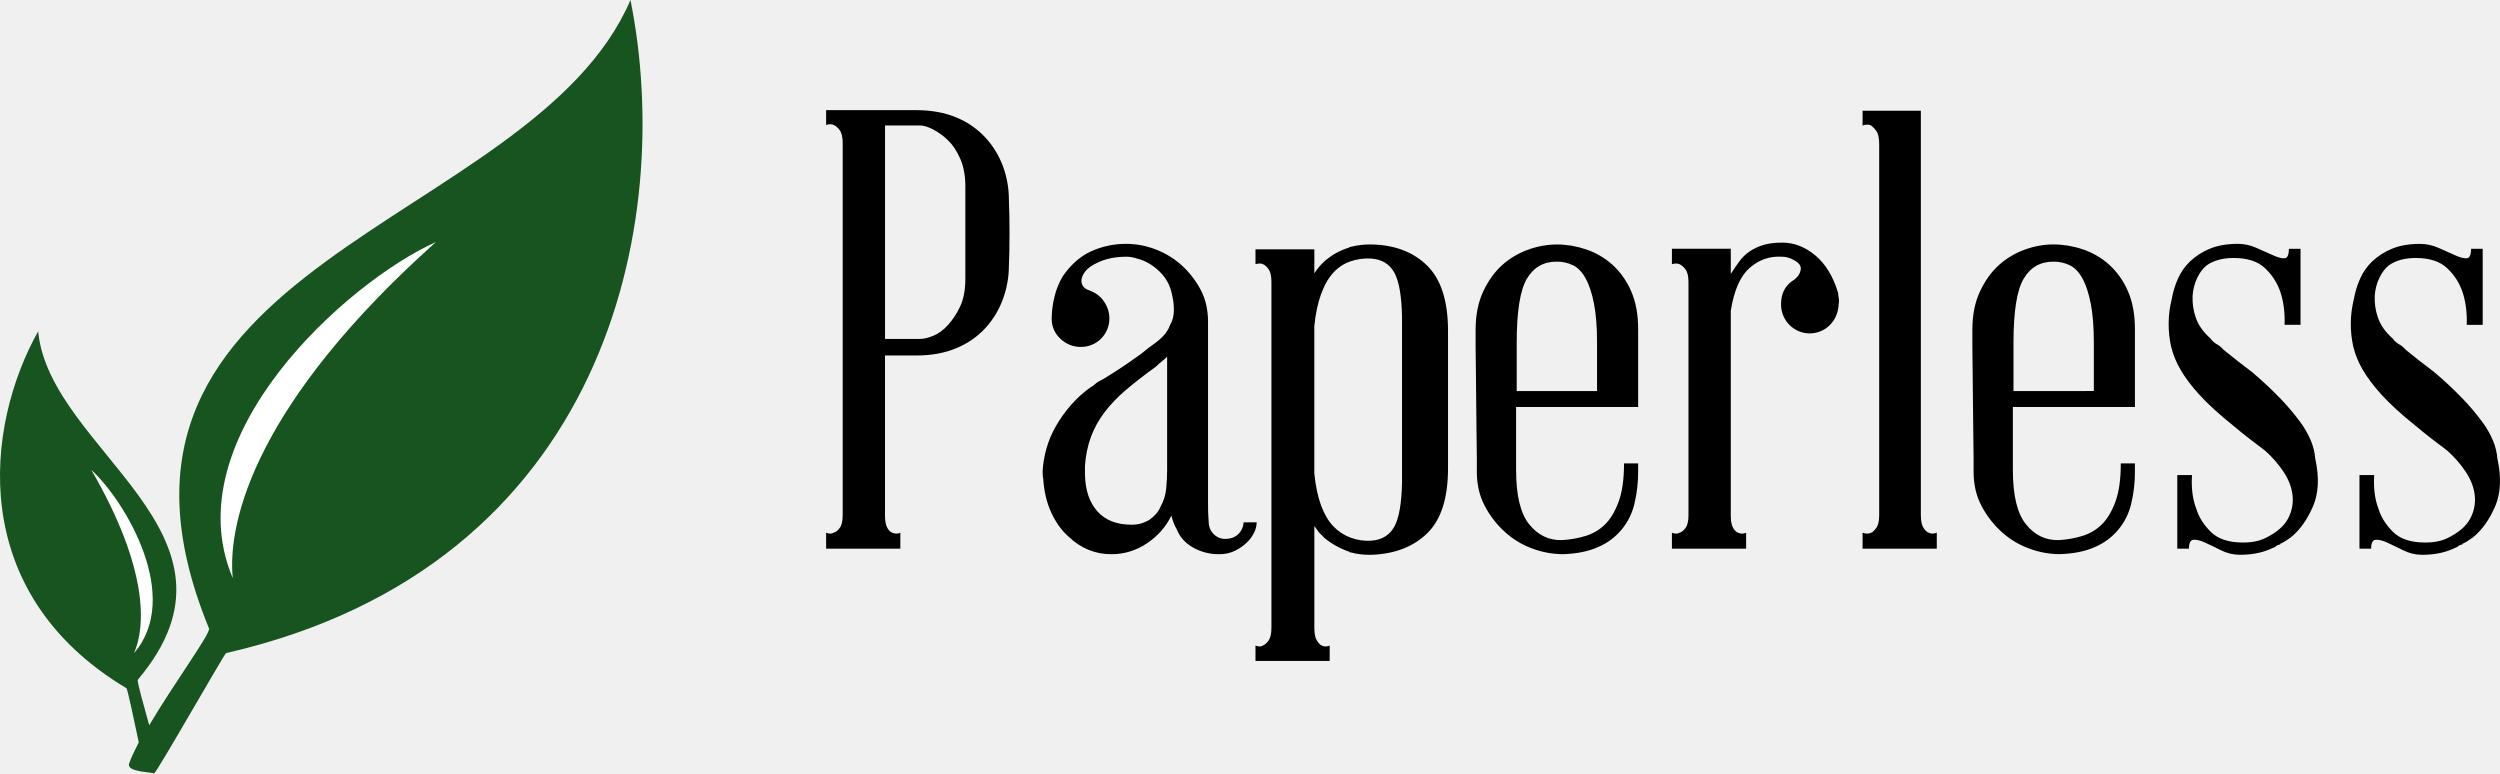
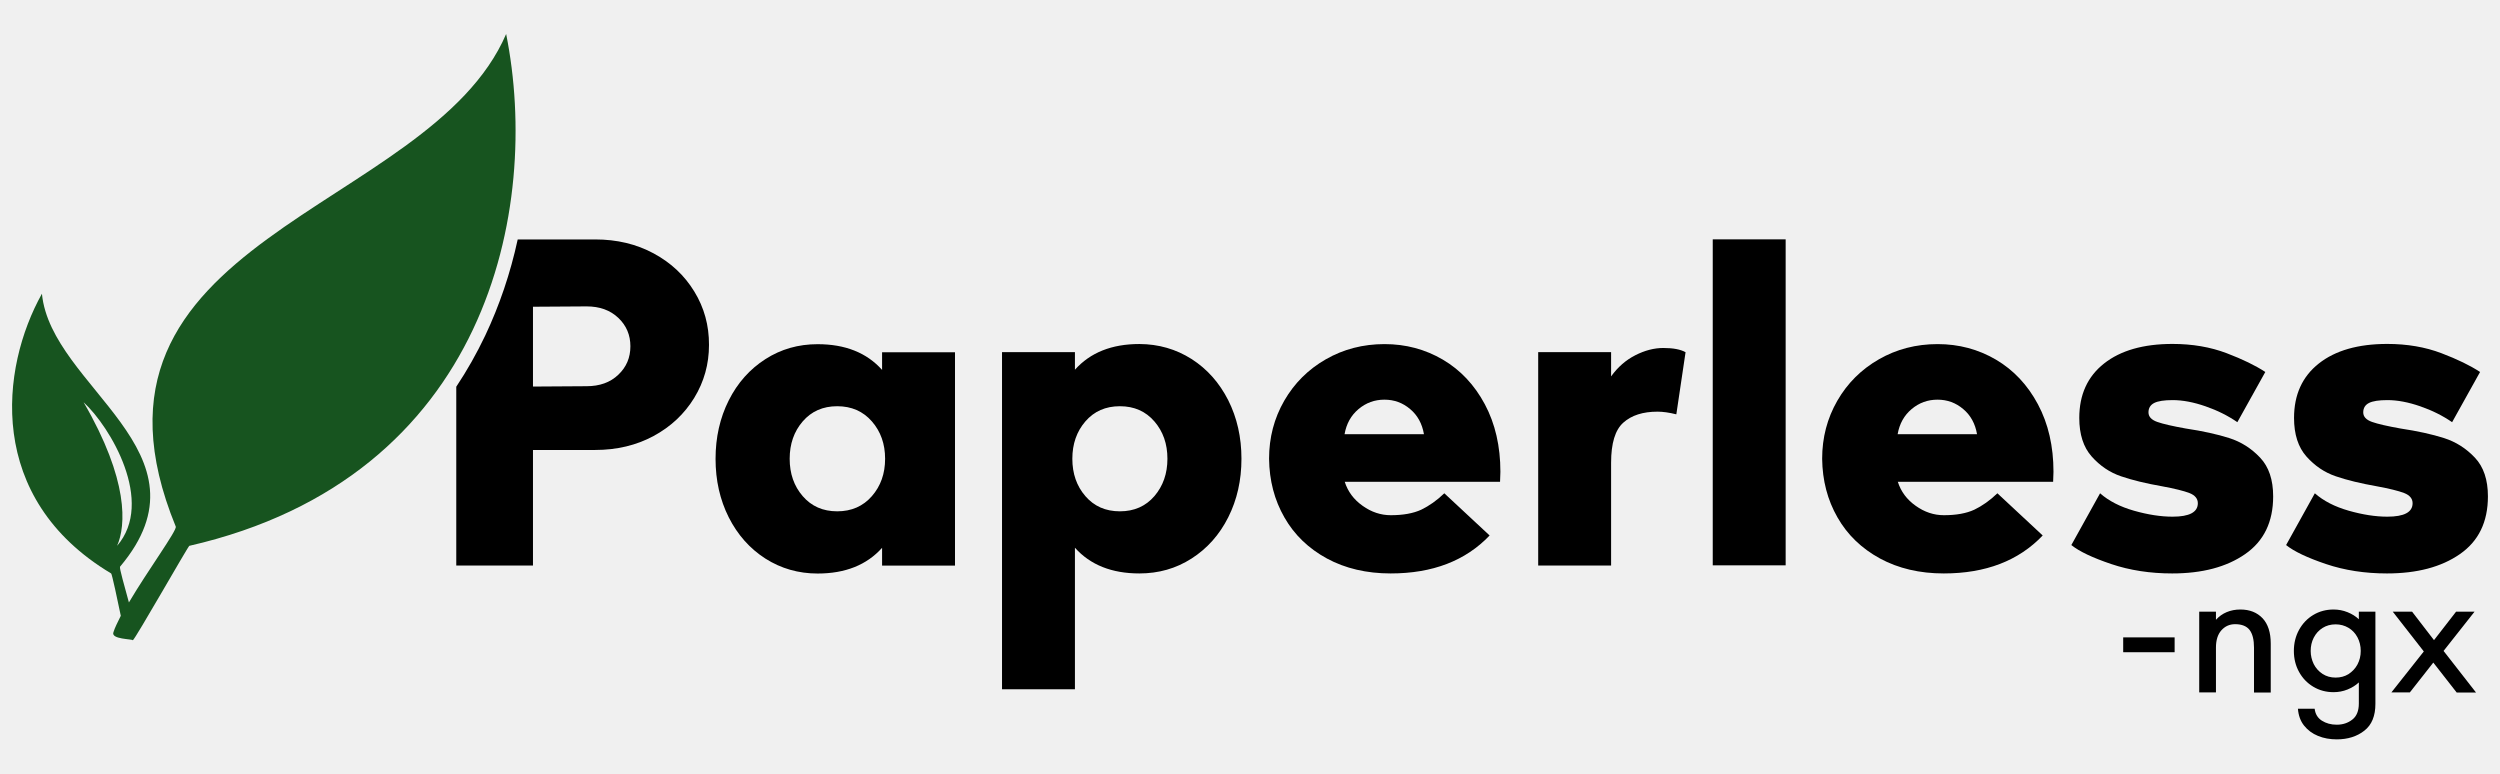
- <svg xmlns="http://www.w3.org/2000/svg" viewBox="0 0 2897.4 896.64">
-   <path d="M160.83,860.33c-4.4-20.9-13.2-62.71-14.3-62.71C-39.4,686.5-17.4,494,44.21,384c13.2,138.62,258.54,234.33,115.52,403.76-1.1,2.2,6.6,28.6,13.2,52.81,28.6-48.41,71.51-106.72,69.31-112.22C66.21,299.25,616.3,266.24,730.71,0,782.42,257.44,704.31,655.7,262,756.91c-2.2,1.1-80.31,138.63-83.61,139.73,0-2.2-33-1.1-28.6-12.11C152,877.93,156.43,869.13,160.83,860.33Z" transform="translate(0 0)" style="fill:#17541f" />
-   <path d="M505.18,280.54C404,325.65,200.43,506.08,269.74,670,263.14,602.89,298.35,465.37,505.18,280.54Z" transform="translate(0 0)" style="fill:#fff" />
-   <path d="M155.33,756.91c56.11-64.91-9.9-176-49.51-212.33C172.93,660.1,168.53,727.21,155.33,756.91Z" transform="translate(0 0)" style="fill:#fff" />
-   <path d="M1169.27,231.44q.7,17.06.71,38.73t-.71,38a112,112,0,0,1-6.76,38A100.16,100.16,0,0,1,1142.25,380a93.87,93.87,0,0,1-33.76,23.46q-20.25,8.54-46.56,8.53h-36.25V597.5q0,9.94,2.85,14.57c1.89,3.08,3.79,4.86,5.68,5.33a10.54,10.54,0,0,0,9.24,0v18.48h-86V617.4q5.68,2.13,8.53,0,3.56-.71,7.1-5.33t3.56-14.57V166q0-10.66-3.56-15.28t-7.1-6q-2.85-1.42-8.53,0V127.66h104.48q26.31,0,46.56,8.53a93.75,93.75,0,0,1,33.76,23.46,101,101,0,0,1,20.26,33.4A111.05,111.05,0,0,1,1169.27,231.44ZM1118.8,215.8q0-18.48-6-32t-14.22-21.32a74.68,74.68,0,0,0-17.06-12.44q-8.88-4.62-15.28-4.62h-40.52V392.79h40.52q6.39,0,15.28-3.56t17.06-12.44a86,86,0,0,0,14.22-21.67q6-12.8,6-32Zm337.63,389.52a27.35,27.35,0,0,1-2.85,11.72,40.58,40.58,0,0,1-8.17,11.38,54.8,54.8,0,0,1-13.5,9.59,40.07,40.07,0,0,1-18.84,4.27,60,60,0,0,1-30.57-7.82q-13.5-7.82-18.48-20.61a56.12,56.12,0,0,1-6.39-16.35q-9.24,19.18-28.08,32a72.42,72.42,0,0,1-41.58,12.8q-28.44,0-49.76-20.61-12.07-10.67-19.9-27.73t-9.24-39.09q-.71-2.13-.71-8.53v-.71a124.43,124.43,0,0,1,4.26-25.23,113.22,113.22,0,0,1,11-26.3,149.46,149.46,0,0,1,17.77-24.88,128.6,128.6,0,0,1,22.39-20.26,17.39,17.39,0,0,0,4.62-3.2,28.53,28.53,0,0,1,5.33-3.91l2.13-1.06,2.14-1.07q12.8-7.81,22.39-14.22t17.41-12.08a97.25,97.25,0,0,0,8.53-6.4c2.84-2.37,5.93-4.73,9.24-7.1a79.43,79.43,0,0,0,12.09-10,36.51,36.51,0,0,0,8.53-13.5q4.26-7.11,4.26-17.06a67.74,67.74,0,0,0-2.13-17.77,49.09,49.09,0,0,0-14.57-27q-11.73-11.37-26-14.93a38.26,38.26,0,0,0-12.08-2.13q-19.9,0-34.12,7.11-9.24,4.26-13.51,9.59t-4.62,10a10.73,10.73,0,0,0,1.78,7.46,12.91,12.91,0,0,0,5.69,4.26,6,6,0,0,0,1.78.71,6.28,6.28,0,0,1,1.77.72,32.21,32.21,0,0,1,15.28,12.43,34,34,0,0,1,6,19.55,32.78,32.78,0,0,1-32.7,32.7,33.53,33.53,0,0,1-24.17-9.6,30.94,30.94,0,0,1-10-23.1,106.83,106.83,0,0,1,3.2-25.23,84.65,84.65,0,0,1,9.6-23.81q13.5-19.91,32.34-28.79a96.24,96.24,0,0,1,41.58-8.89,93.82,93.82,0,0,1,33.76,6.4,96.18,96.18,0,0,1,29.86,18.13,103.38,103.38,0,0,1,22,28.07q8.88,16.35,8.88,37.68v209q0,12.79.36,16.7t.36,5.34h0q0,9.24,5.68,14.92a18.45,18.45,0,0,0,13.51,5.69q9.24,0,14.92-5.33a20.62,20.62,0,0,0,6.4-13.86Zm-111.6-17.77a52.58,52.58,0,0,0,6.76-21.33q1.07-11.37,1.06-21.32V413.4a63.92,63.92,0,0,1-6,5.33,74,74,0,0,0-6.75,6q-20.62,14.93-35.19,27.37a164.06,164.06,0,0,0-24.52,25.59,113,113,0,0,0-15.64,28.07,121,121,0,0,0-7.11,34.12v10.67q.72,27,14.58,42.29t39.44,15.28a38.56,38.56,0,0,0,20.62-5.69q9.24-6.39,12.79-14.92Zm244.52-304.23q40.51.72,64.68,24.53t24.17,75.7V542.77q0,51.88-24.17,75.34T1589.35,643h-2.13a80.27,80.27,0,0,1-22-2.84h-.71a.63.63,0,0,1-.71-.71,91.74,91.74,0,0,1-28.43-15.64l-6.76-6.76-5.33-7.46v118q0,10,2.85,14.58c1.89,3.08,3.79,5.09,5.68,6a10.54,10.54,0,0,0,9.24,0V766h-86V748.19q5.68,2.13,8.53,0,3.56-1.43,6.75-6t3.2-14.58V326.68q0-9.94-3.2-14.57t-6.75-6q-2.85-1.43-8.53,0V289h68.23v27.72a68.68,68.68,0,0,1,12.09-14.21,75.62,75.62,0,0,1,28.43-15.64.63.63,0,0,1,.71-.71h.71a90.55,90.55,0,0,1,22-2.85Zm35.54,84.59v-.71q-.72-36.26-8.89-51.18t-26.65-16.35a63.12,63.12,0,0,0-24.17,3.2,48,48,0,0,0-19.9,13.15q-8.54,9.24-14.22,24.88t-7.82,37V548.45q2.13,22,7.82,37.32t14.22,24.17a53.23,53.23,0,0,0,19.9,13.15,58.92,58.92,0,0,0,24.17,3.55q18.48-1.42,26.65-16.35t8.89-51.18V367.91Zm179.83-84.59a105.36,105.36,0,0,1,33.41,5.69,86.38,86.38,0,0,1,30.56,17.77,88.06,88.06,0,0,1,21.68,30.57q8.18,18.48,8.18,44.06v90.28H1757.1V544.9q0,44.07,15.28,62.9t38,18.13a113.94,113.94,0,0,0,26.65-4.62,54.83,54.83,0,0,0,22.75-13.15q9.59-9.24,16-26.3t6.4-44.78h16.35V547a153.56,153.56,0,0,1-4.27,36.61A72,72,0,0,1,1852,634.1q-16.71,7.47-40.87,8.18a102.25,102.25,0,0,1-34.83-6.4,96,96,0,0,1-32-19.19,108.91,108.91,0,0,1-23.45-30.21q-9.24-17.41-9.25-39.45v-16.7s-.11-9.12-.35-27.37-.36-29.5-.36-33.76-.11-16-.35-35.19-.36-29.49-.36-30.92v-21q0-25.59,8.89-44.43t22-30.56A90.72,90.72,0,0,1,1771,289.37a98.55,98.55,0,0,1,33.76-6.05Zm46.2,169.89V397.05q0-27-3.55-45.13t-9.6-29.15q-6-11-14.57-15.28a42.36,42.36,0,0,0-19.19-4.26q-22.76,0-34.48,19.9t-11.72,73.92v56.16Zm279.35-113.73a42.31,42.31,0,0,0,.71,5.68,17.92,17.92,0,0,1,0,7.11q-.72,14.93-10.31,24.52a33,33,0,0,1-46.91-.35,33.52,33.52,0,0,1-9.6-24.17q0-17.76,13.51-27a8.33,8.33,0,0,0,1.77-1.06l1.07-1.07a16.22,16.22,0,0,0,6.4-10.31q1.41-6.75-8.53-11.73a26.26,26.26,0,0,0-12.8-3.55q-21.32-1.43-37.67,12.8t-22,49.75V597.5q0,9.94,2.84,14.57t5.69,5.33a10.54,10.54,0,0,0,9.24,0v18.48h-86V617.4q5.68,2.13,8.53,0,3.55-.71,7.11-5.33t3.55-14.57V326.68q0-9.94-3.55-14.57t-7.11-6q-2.85-1.43-8.53,0V288.3h68.24v29.14q5-7.81,9.95-14.57a48.44,48.44,0,0,1,11.72-11.37,59.79,59.79,0,0,1,15.64-7.46q8.89-2.85,22.39-2.85,20.61,0,38.39,14.93t26.3,43.36Zm95.95,258q0,9.94,3.2,14.57c2.13,3.08,4.15,4.86,6,5.33q3.55,2.13,9.24,0v18.48h-86V617.4q5.68,2.13,10,0,2.13-.71,5.69-5.33t3.55-14.57V166.75q0-10.65-3.55-15.28a28.82,28.82,0,0,0-5.69-6q-4.26-2.13-10,0V128.37h67.52V597.5Zm154.25-314.18a105.25,105.25,0,0,1,33.4,5.69,86.33,86.33,0,0,1,30.57,17.77,88.19,88.19,0,0,1,21.68,30.57q8.18,18.48,8.17,44.06v90.28H2332.84V544.9q0,44.07,15.29,62.9t38,18.13a113.93,113.93,0,0,0,26.66-4.62,54.79,54.79,0,0,0,22.74-13.15q9.6-9.24,16-26.3t6.39-44.78h16.35V547a153.56,153.56,0,0,1-4.26,36.61,72,72,0,0,1-42.29,50.46q-16.71,7.47-40.88,8.18a102.24,102.24,0,0,1-34.82-6.4,96,96,0,0,1-32-19.19,108.94,108.94,0,0,1-23.46-30.21q-9.24-17.41-9.24-39.45v-16.7s-.12-9.12-.35-27.37-.36-29.5-.36-33.76-.12-16-.35-35.19-.36-29.49-.36-30.92v-21q0-25.59,8.89-44.43t22-30.56a90.78,90.78,0,0,1,29.85-17.77,98.6,98.6,0,0,1,33.77-6.05Zm46.2,169.89V397.05q0-27-3.56-45.13t-9.59-29.15q-6-11-14.57-15.28a42.39,42.39,0,0,0-19.19-4.26q-22.76,0-34.48,19.9t-11.73,73.92v56.16Zm213.24,178.41c-.48.47-.83.71-1.07.71s-.59.23-1.06.71l-.71.71c-1,.47-2,1-3.2,1.42s-2.25,1-3.2,1.42q-14.93,6.4-34.83,6.4a48.79,48.79,0,0,1-22-5.33q-10.65-5.34-18.48-8.89t-13.15-3.2q-5.33.36-5.33,10.31h-13.5V550.59h17.06q-1.43,22.74,5,39.09,4.27,14.22,16.71,26.65t37.31,12.44q16.35,0,27-5.68,18.48-9.24,25.24-22A45.92,45.92,0,0,0,2657,574.4q-1.42-13.86-10.31-27.37A126,126,0,0,0,2625,522.15q-8.52-6.39-17.77-13.5t-18.48-14.93q-24.87-19.91-39.45-35.89T2526.89,428a98.76,98.76,0,0,1-10.66-26.3,119.09,119.09,0,0,1-2.84-26.65,106,106,0,0,1,1.06-15.64q1.07-7.11,2.49-12.79a102.69,102.69,0,0,1,7.11-23.46,63,63,0,0,1,14.21-20.26A73.7,73.7,0,0,1,2561,288.3q13.5-5.69,32.7-5.69a53.27,53.27,0,0,1,21.32,4.62q10.66,4.62,19.19,8.53t13.51,3.56q5-.36,5-11h13.51v88.14h-18.48q.7-21.33-5-38.38a67,67,0,0,0-17.41-27Q2612.89,299,2588.73,299q-19.18,0-31.27,8.53-6.4,5-11,14.57a55.84,55.84,0,0,0-5.33,21,66.08,66.08,0,0,0,3.55,24.52q4.26,13.15,17.06,24.53a21.32,21.32,0,0,0,3.91,4.26,26.5,26.5,0,0,0,5.33,3.56,23,23,0,0,1,3.56,2.84l2.84,2.84q7.82,6.41,16,12.8t16.71,12.79a449.06,449.06,0,0,1,33.05,30.92,276.13,276.13,0,0,1,22,25.94,104.57,104.57,0,0,1,13.15,22.75,69,69,0,0,1,5,20.61q7.11,32.7-2.49,55.09t-24.52,35.19h-.71a1.26,1.26,0,0,1-1.43,1.42,11,11,0,0,1-2.84,2.13l-4.26,2.84-4.27,2.13v.72a3.1,3.1,0,0,0-1.42.35,3.12,3.12,0,0,1-1.42.36Zm211.11,0c-.48.47-.83.71-1.07.71s-.59.23-1.07.71l-.71.71c-.94.47-2,1-3.2,1.42s-2.25,1-3.19,1.42Q2826.84,643,2807,643a48.76,48.76,0,0,1-22-5.33q-10.66-5.34-18.48-8.89t-13.15-3.2q-5.33.36-5.33,10.31h-13.51V550.59h17.06q-1.41,22.74,5,39.09,4.26,14.22,16.7,26.65t37.32,12.44q16.35,0,27-5.68,18.48-9.24,25.23-22a45.93,45.93,0,0,0,5.34-26.65q-1.42-13.86-10.31-27.37a126,126,0,0,0-21.68-24.88q-8.53-6.39-17.77-13.5t-18.48-14.93q-24.89-19.91-39.45-35.89T2738,428a98.76,98.76,0,0,1-10.66-26.3,119.08,119.08,0,0,1-2.85-26.65,105.9,105.9,0,0,1,1.07-15.64q1.07-7.11,2.49-12.79a102.69,102.69,0,0,1,7.11-23.46,62.83,62.83,0,0,1,14.21-20.26,73.58,73.58,0,0,1,22.75-14.57q13.5-5.69,32.69-5.69a53.28,53.28,0,0,1,21.33,4.62q10.67,4.62,19.19,8.53t13.5,3.56q5-.36,5-11h13.51v88.14h-18.49q.72-21.33-5-38.38a67,67,0,0,0-17.42-27Q2824,299,2799.84,299q-19.2,0-31.28,8.53-6.39,5-11,14.57a56,56,0,0,0-5.34,21,66.3,66.3,0,0,0,3.56,24.52q4.26,13.15,17.06,24.53a21.32,21.32,0,0,0,3.91,4.26,26.22,26.22,0,0,0,5.33,3.56,22.83,22.83,0,0,1,3.55,2.84l2.85,2.84q7.82,6.41,16,12.8t16.7,12.79a445,445,0,0,1,33.05,30.92,274.85,274.85,0,0,1,22,25.94,105,105,0,0,1,13.15,22.75,68.69,68.69,0,0,1,5,20.61q7.11,32.7-2.48,55.09t-24.53,35.19h-.71a1.26,1.26,0,0,1-1.42,1.42,11.2,11.2,0,0,1-2.84,2.13l-4.27,2.84-4.26,2.13v.72a3.1,3.1,0,0,0-1.42.35,3.15,3.15,0,0,1-1.42.36Z" transform="translate(0 0)" />
+ <svg xmlns="http://www.w3.org/2000/svg" version="1.1" id="svg9580" x="0px" y="0px" viewBox="0 0 2897.4 896.6" style="enable-background:new 0 0 2897.4 896.6;" xml:space="preserve">
+   <style type="text/css">
+ 	.st0{fill:#17541F;}
+ </style>
+   <g>
+     <path d="M1022.3,428.7c-17.8-19.9-42.7-29.8-74.7-29.8c-22.3,0-42.4,5.7-60.5,17.3c-18.1,11.6-32.3,27.5-42.5,47.8   s-15.3,42.9-15.3,67.8c0,24.9,5.1,47.5,15.3,67.8c10.3,20.3,24.4,36.2,42.5,47.8c18.1,11.5,38.3,17.3,60.5,17.3   c32,0,56.9-9.9,74.7-29.8v20.4v0.2h84.5V408.3h-84.5V428.7z M1010.5,575c-10.2,11.7-23.6,17.6-40.2,17.6s-29.9-5.9-40-17.6   s-15.1-26.1-15.1-43.3c0-17.1,5-31.6,15.1-43.3s23.4-17.6,40-17.6c16.6,0,30,5.9,40.2,17.6s15.3,26.1,15.3,43.3   S1020.7,563.3,1010.5,575z" />
+     <path d="M1381,416.1c-18.1-11.5-38.3-17.3-60.5-17.4c-32,0-56.9,9.9-74.7,29.8v-20.4h-84.5v390.7h84.5v-164   c17.8,19.9,42.7,29.8,74.7,29.8c22.3,0,42.4-5.7,60.5-17.3s32.3-27.5,42.5-47.8c10.2-20.3,15.3-42.9,15.3-67.8s-5.1-47.5-15.3-67.8   C1413.2,443.6,1399.1,427.7,1381,416.1z M1337.9,575c-10.1,11.7-23.4,17.6-40,17.6s-29.9-5.9-40-17.6s-15.1-26.1-15.1-43.3   c0-17.1,5-31.6,15.1-43.3s23.4-17.6,40-17.6s29.9,5.9,40,17.6s15.1,26.1,15.1,43.3S1347.9,563.3,1337.9,575z" />
+     <path d="M1672.2,416.8c-20.5-12-43-18-67.6-18c-24.9,0-47.6,5.9-68,17.6c-20.4,11.7-36.5,27.7-48.2,48s-17.6,42.7-17.6,67.3   c0.3,25.2,6.2,47.8,17.8,68c11.5,20.2,28,36,49.3,47.6c21.3,11.5,45.9,17.3,73.8,17.3c48.6,0,86.8-14.7,114.7-44l-52.5-48.9   c-8.6,8.3-17.6,14.6-26.7,19c-9.3,4.3-21.1,6.4-35.3,6.4c-11.6,0-22.5-3.6-32.7-10.9c-10.3-7.3-17.1-16.5-20.7-27.8h180l0.4-11.6   c0-29.6-6-55.7-18-78.2S1692.6,428.8,1672.2,416.8z M1558.3,503.2c2.1-12.1,7.5-21.8,16.2-29.1s18.7-10.9,30-10.9   s21.2,3.6,29.8,10.9c8.6,7.2,13.9,16.9,16,29.1H1558.3z" />
+     <path d="M1895.3,411.7c-11,5.6-20.3,13.7-28,24.4h-0.1v-28h-84.5v247.3h84.5V536.3c0-22.6,4.7-38.1,14.2-46.5   c9.5-8.5,22.7-12.7,39.6-12.7c6.2,0,13.5,1,21.8,3.1l10.7-72c-5.9-3.3-14.5-4.9-25.8-4.9C1917.1,403.3,1906.3,406.1,1895.3,411.7z" />
+     <rect x="1985" y="277.4" width="84.5" height="377.8" />
+     <path d="M2313.2,416.8c-20.5-12-43-18-67.6-18c-24.9,0-47.6,5.9-68,17.6s-36.5,27.7-48.2,48c-11.7,20.3-17.6,42.7-17.6,67.3   c0.3,25.2,6.2,47.8,17.8,68c11.5,20.2,28,36,49.3,47.6c21.3,11.5,45.9,17.3,73.8,17.3c48.6,0,86.8-14.7,114.7-44l-52.5-48.9   c-8.6,8.3-17.6,14.6-26.7,19c-9.3,4.3-21.1,6.4-35.3,6.4c-11.6,0-22.5-3.6-32.7-10.9c-10.3-7.3-17.1-16.5-20.7-27.8h180l0.4-11.6   c0-29.6-6-55.7-18-78.2S2333.6,428.8,2313.2,416.8z M2199.3,503.2c2.1-12.1,7.5-21.8,16.2-29.1s18.7-10.9,30-10.9   s21.2,3.6,29.8,10.9c8.6,7.2,13.9,16.9,16,29.1H2199.3z" />
+     <path d="M2583.6,507.7c-13.8-4.4-30.6-8.1-50.5-11.1c-15.1-2.7-26.1-5.2-32.9-7.6c-6.8-2.4-10.2-6.1-10.2-11.1s2.3-8.7,6.7-10.9   c4.4-2.2,11.5-3.3,21.3-3.3c11.6,0,24.3,2.4,38.1,7.2c13.9,4.8,26.2,11,36.9,18.4l32.4-58.2c-11.3-7.4-26.2-14.7-44.9-21.8   c-18.7-7.1-39.6-10.7-62.7-10.7c-33.7,0-60.2,7.6-79.3,22.7c-19.1,15.1-28.7,36.1-28.7,63.1c0,19,4.8,33.9,14.4,44.7   c9.6,10.8,21,18.5,34,22.9c13.1,4.5,28.9,8.3,47.6,11.6c14.6,2.7,25.1,5.3,31.6,7.8s9.8,6.5,9.8,11.8c0,10.4-9.7,15.6-29.3,15.6   c-13.7,0-28.5-2.3-44.7-6.9c-16.1-4.6-29.2-11.3-39.3-20.2l-33.3,60c9.2,7.4,24.6,14.7,46.2,22c21.7,7.3,45.2,10.9,70.7,10.9   c34.7,0,62.9-7.4,84.5-22.4c21.7-15,32.5-37.3,32.5-66.9c0-19.3-5-34.2-15.1-44.9S2597.4,512.1,2583.6,507.7z" />
+     <path d="M2883.4,575.3c0-19.3-5-34.2-15.1-44.9s-22-18.3-35.8-22.7c-13.8-4.4-30.6-8.1-50.5-11.1c-15.1-2.7-26.1-5.2-32.9-7.6   c-6.8-2.4-10.2-6.1-10.2-11.1s2.3-8.7,6.7-10.9c4.4-2.2,11.5-3.3,21.3-3.3c11.6,0,24.3,2.4,38.1,7.2c13.9,4.8,26.2,11,36.9,18.4   l32.4-58.2c-11.3-7.4-26.2-14.7-44.9-21.8c-18.7-7.1-39.6-10.7-62.7-10.7c-33.7,0-60.2,7.6-79.3,22.7   c-19.1,15.1-28.7,36.1-28.7,63.1c0,19,4.8,33.9,14.4,44.7c9.6,10.8,21,18.5,34,22.9c13.1,4.5,28.9,8.3,47.6,11.6   c14.6,2.7,25.1,5.3,31.6,7.8s9.8,6.5,9.8,11.8c0,10.4-9.7,15.6-29.3,15.6c-13.7,0-28.5-2.3-44.7-6.9c-16.1-4.6-29.2-11.3-39.3-20.2   l-33.3,60c9.2,7.4,24.6,14.7,46.2,22c21.7,7.3,45.2,10.9,70.7,10.9c34.7,0,62.9-7.4,84.5-22.4   C2872.6,627.2,2883.4,604.9,2883.4,575.3z" />
+     <rect x="2460.7" y="738.7" width="59.6" height="17.2" />
+     <path d="M2596.5,706.4c-5.7,0-11,1-15.8,3s-9,5-12.5,8.9v-9.4h-19.4v93.6h19.4v-52c0-8.6,2.1-15.3,6.3-20c4.2-4.7,9.5-7.1,15.9-7.1   c7.8,0,13.4,2.3,16.8,6.7c3.4,4.5,5.1,11.3,5.1,20.5v52h19.4v-56.8c0-12.8-3.2-22.6-9.5-29.3   C2615.8,709.8,2607.3,706.4,2596.5,706.4z" />
+     <path d="M2733.8,717.7c-3.6-3.4-7.9-6.1-13.1-8.2s-10.6-3.1-16.2-3.1c-8.7,0-16.5,2.1-23.5,6.3s-12.5,10-16.5,17.3   c-4,7.3-6,15.4-6,24.4c0,8.9,2,17.1,6,24.3c4,7.3,9.5,13,16.5,17.2s14.9,6.3,23.5,6.3c5.6,0,11-1,16.2-3.1   c5.1-2.1,9.5-4.8,13.1-8.2v24.4c0,8.5-2.5,14.8-7.6,18.7c-5,3.9-11,5.9-18,5.9c-6.7,0-12.4-1.6-17.3-4.7c-4.8-3.1-7.6-7.7-8.3-13.8   h-19.4c0.6,7.7,2.9,14.2,7.1,19.5s9.6,9.3,16.2,12c6.6,2.7,13.8,4,21.7,4c12.8,0,23.5-3.4,32-10.1c8.6-6.7,12.8-17.1,12.8-31.1   V708.9h-19.2V717.7z M2732.2,770.1c-2.5,4.7-6,8.3-10.4,11.2c-4.4,2.7-9.4,4-14.9,4c-5.7,0-10.8-1.4-15.2-4.3s-7.8-6.7-10.2-11.4   c-2.3-4.8-3.5-9.8-3.5-15.2c0-5.5,1.1-10.6,3.5-15.3s5.8-8.5,10.2-11.3s9.5-4.2,15.2-4.2c5.5,0,10.5,1.4,14.9,4s7.9,6.3,10.4,11   s3.8,10,3.8,15.8S2734.7,765.4,2732.2,770.1z" />
+     <polygon points="2867.9,708.9 2846.5,708.9 2820.9,741.9 2795.5,708.9 2773.1,708.9 2809.1,755 2771.5,802.5 2792.9,802.5    2820.1,767.9 2847.2,802.6 2869.6,802.6 2832,754.4  " />
+     <path d="M757.6,293.7c-20-10.8-42.6-16.2-67.8-16.2H600c-8.5,39.2-21.1,76.4-37.6,111.3c-9.9,20.8-21.1,40.6-33.6,59.4v207.2h88.9   V521.5h72c25.2,0,47.8-5.4,67.8-16.2s35.7-25.6,47.1-44.2c11.4-18.7,17.1-39.1,17.1-61.3c0.1-22.7-5.6-43.3-17-61.9   C793.3,319.2,777.6,304.5,757.6,293.7z M716.6,434.3c-9.3,8.9-21.6,13.3-36.7,13.3l-62.2,0.4v-92.5l62.2-0.4   c15.1,0,27.3,4.4,36.7,13.3c9.4,8.9,14,19.9,14,32.9C730.6,414.5,726,425.4,716.6,434.3z" />
+   </g>
+   <path class="st0" d="M140,713.7c-3.4-16.4-10.3-49.1-11.2-49.1c-145.7-87.1-128.4-238-80.2-324.2C59,449,251.2,524,139.1,656.8  c-0.9,1.7,5.2,22.4,10.3,41.4c22.4-37.9,56-83.6,54.3-87.9C65.9,273.9,496.9,248.1,586.6,39.4c40.5,201.8-20.7,513.9-367.2,593.2  c-1.7,0.9-62.9,108.6-65.5,109.5c0-1.7-25.9-0.9-22.4-9.5C133.1,727.4,136.6,720.6,140,713.7L140,713.7z M135.7,632.6  c44-50.9-7.8-137.9-38.8-166.4C149.5,556.7,146,609.3,135.7,632.6L135.7,632.6z" />
</svg>
